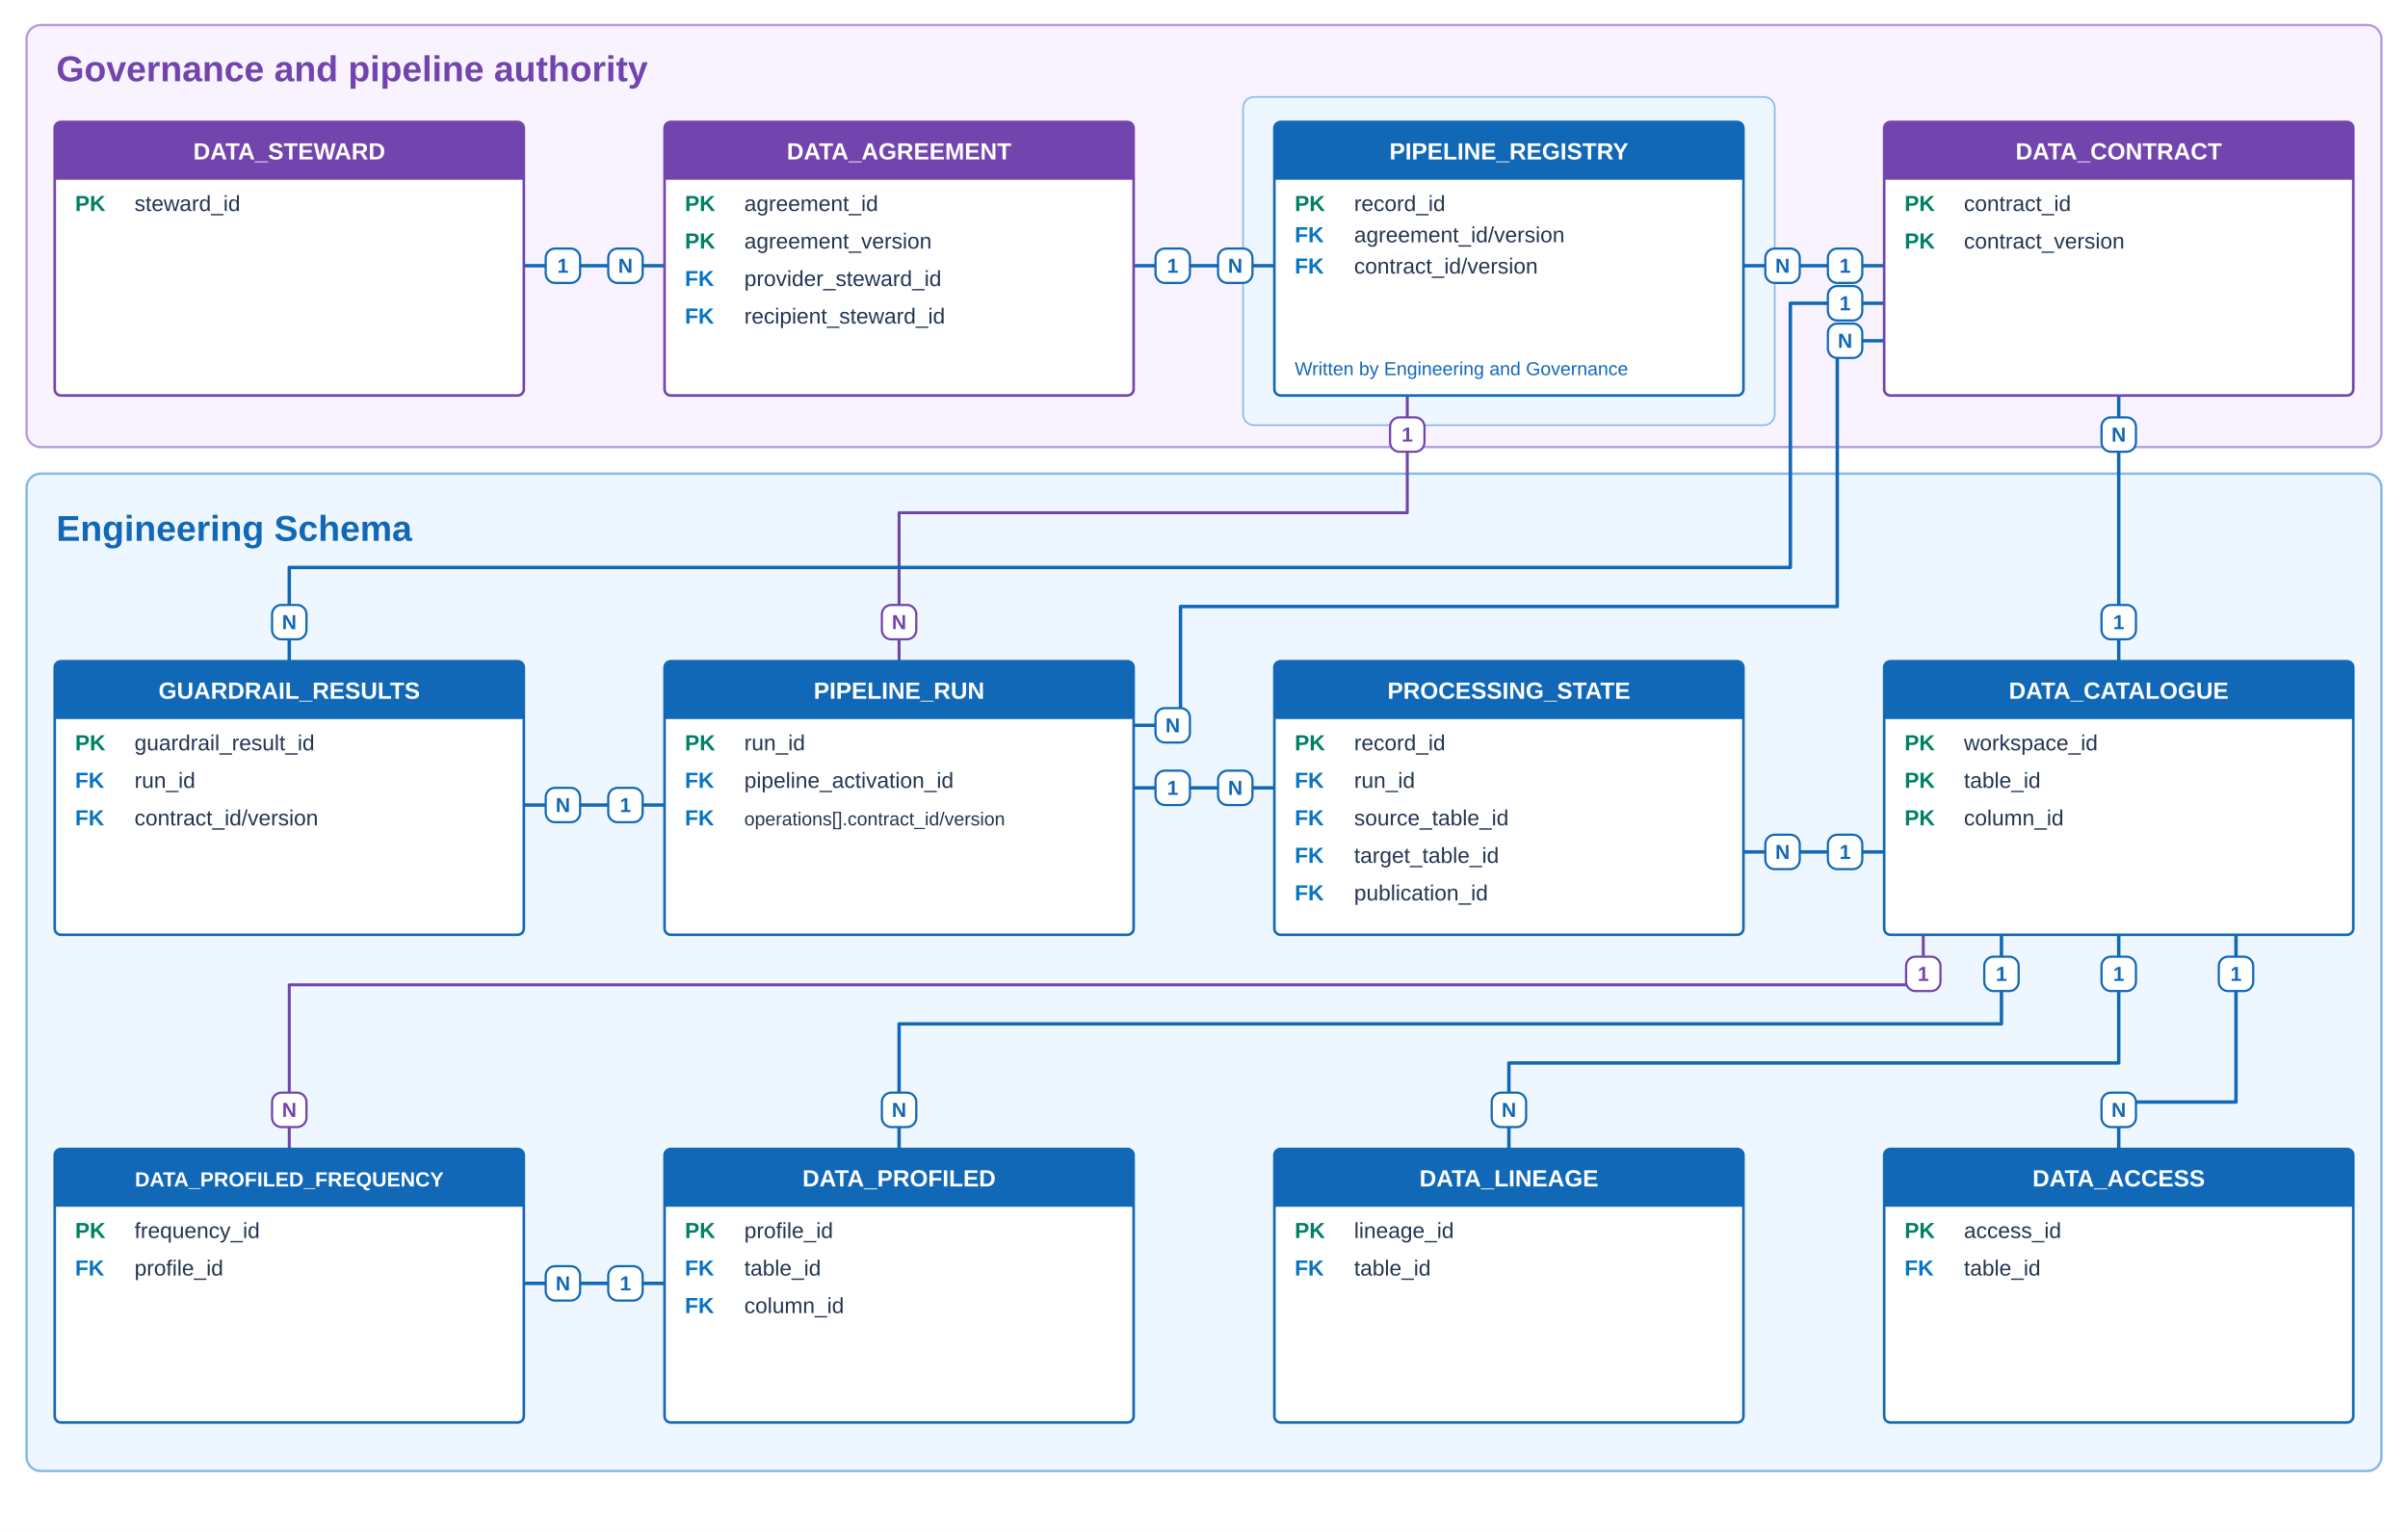
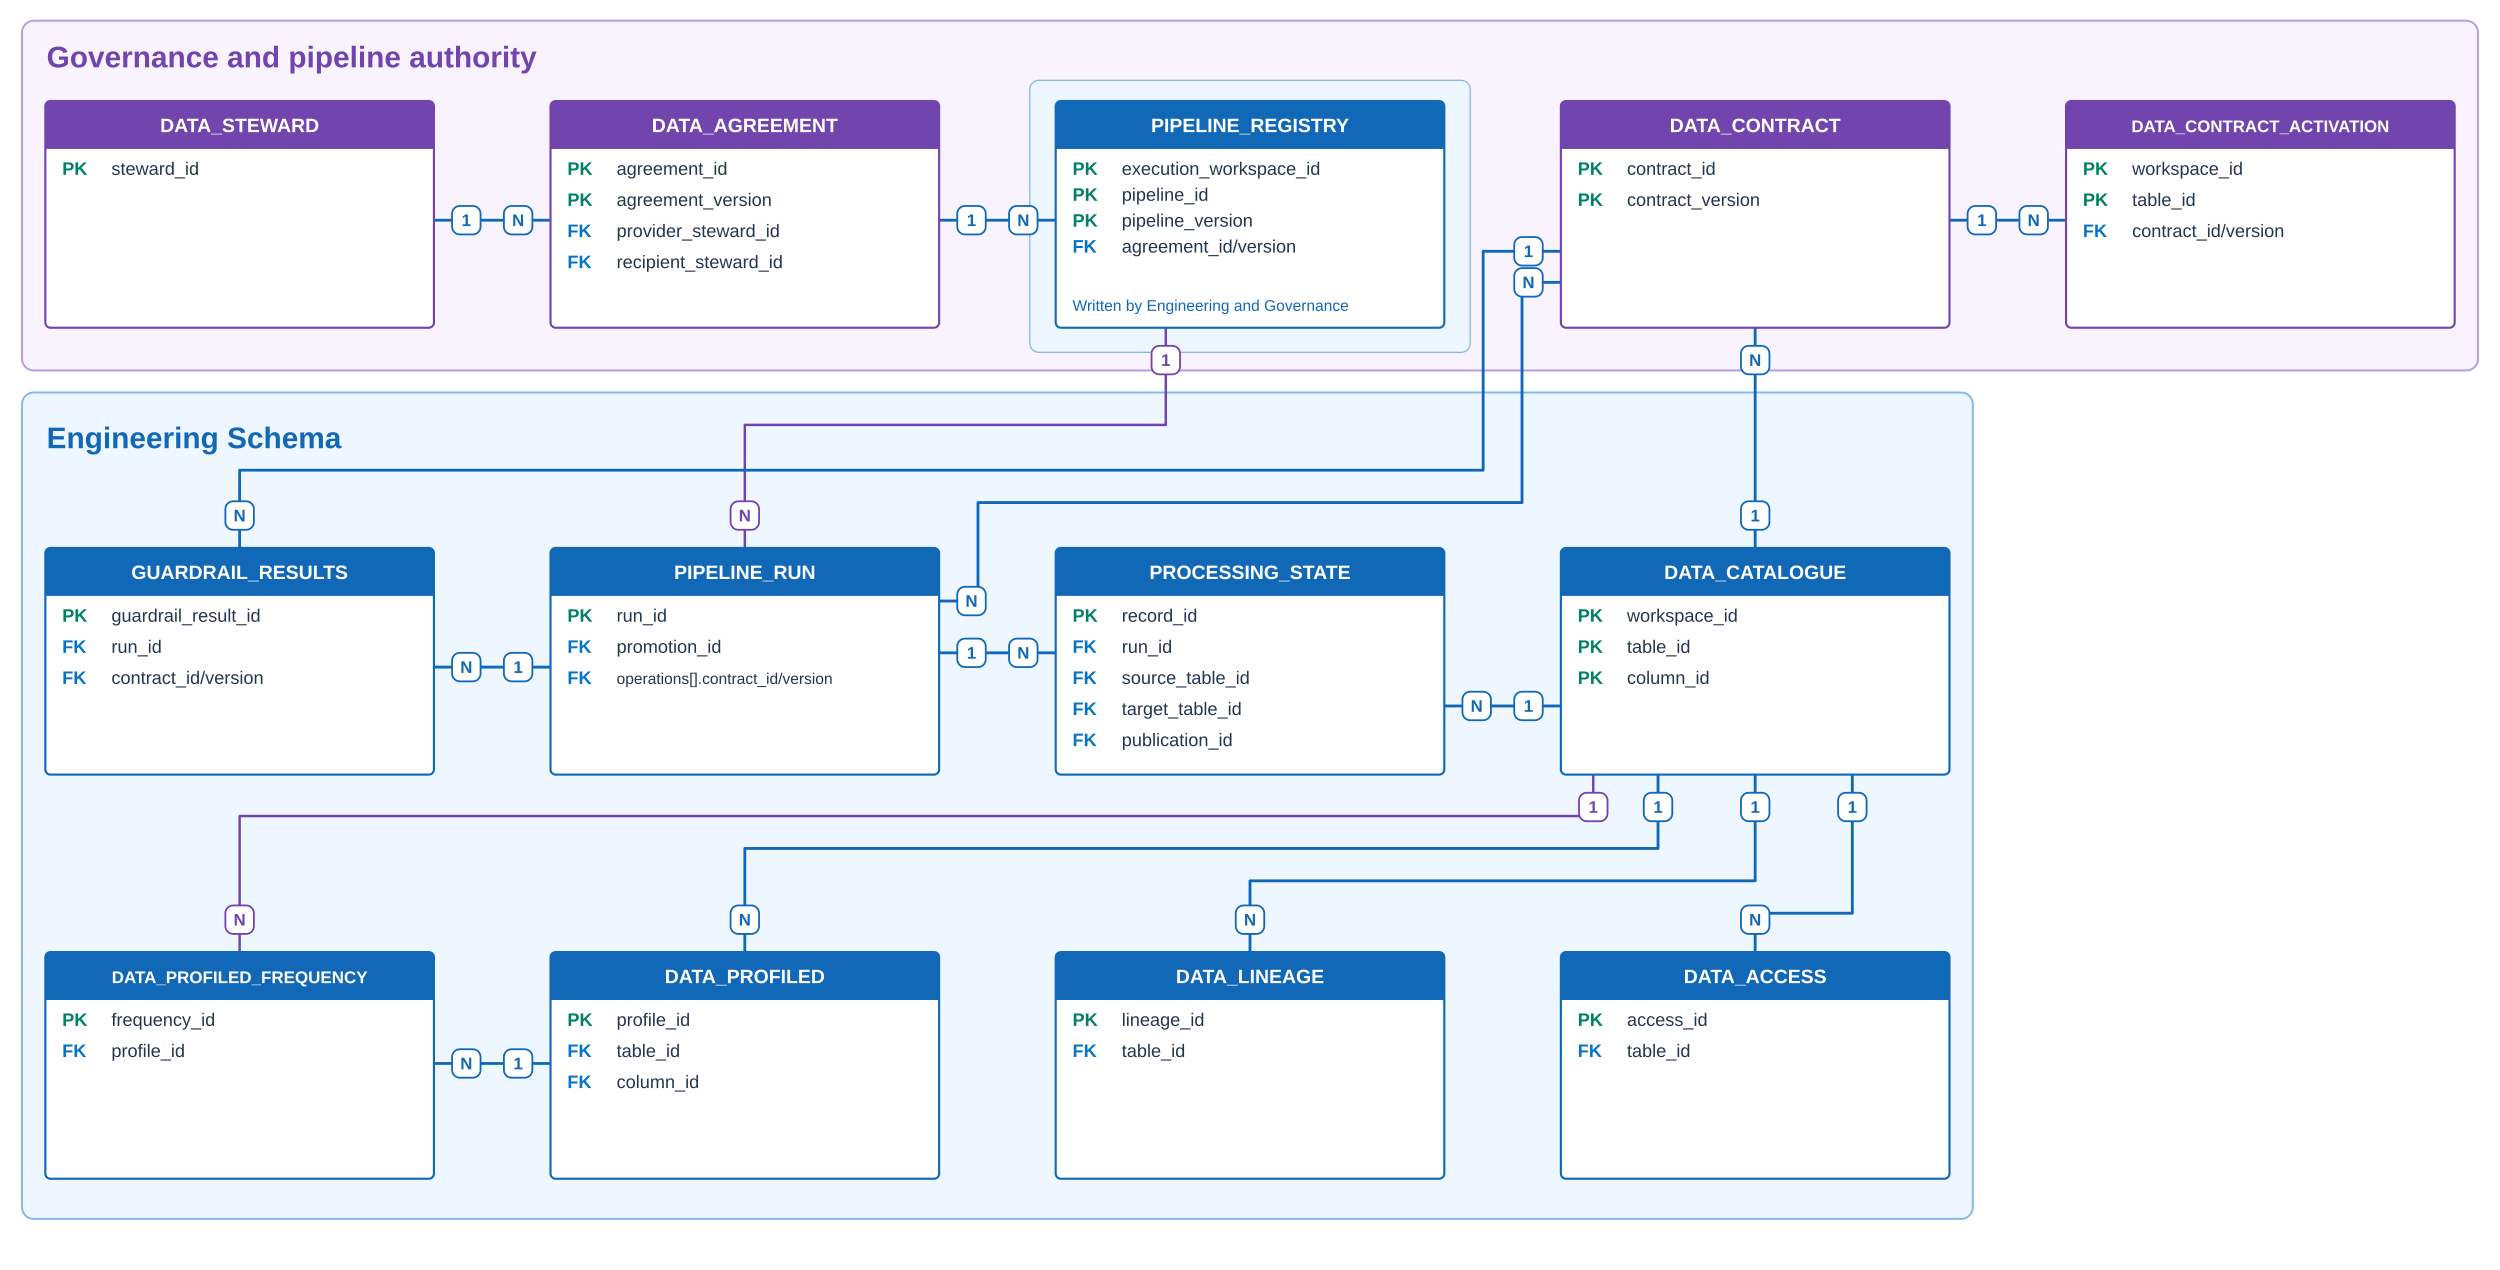
- <svg xmlns="http://www.w3.org/2000/svg" xmlns:xlink="http://www.w3.org/1999/xlink" width="1540" height="980" viewBox="0 0 1540 980" role="img" aria-label="FabricOps metadata relationship diagram">
-   <rect width="1540" height="980" fill="#FFFFFF" />
-   <rect x="17" y="16" width="1506" height="270" rx="9" fill="#F8F3FE" stroke="#B69CE2" stroke-width="1.5" />
+ <svg xmlns="http://www.w3.org/2000/svg" xmlns:xlink="http://www.w3.org/1999/xlink" width="1930" height="980" viewBox="0 0 1930 980" role="img" aria-label="FabricOps metadata relationship diagram">
+   <rect width="1930" height="980" fill="#FFFFFF" />
+   <rect x="17" y="16" width="1896" height="270" rx="9" fill="#F8F3FE" stroke="#B69CE2" stroke-width="1.5" />
  <rect x="17" y="303" width="1506" height="638" rx="9" fill="#EEF7FF" stroke="#83B8EA" stroke-width="1.5" />
  <text x="36" y="52" font-size="23" font-family="Arial, sans-serif" font-weight="700" fill="#7144AE">Governance and pipeline authority</text>
  <text x="36" y="346" font-size="23" font-family="Arial, sans-serif" font-weight="700" fill="#1168B6">Engineering Schema</text>
  <rect x="795" y="62" width="340" height="210" rx="7" fill="#EEF7FF" stroke="#83B8EA" />
  <g id="metadata-er-relationships" aria-label="Metadata table relationships">
    <g class="metadata-er-relationship" data-from="DATA_STEWARD" data-to="DATA_AGREEMENT" data-cardinality="1-N" data-kind="physical">
      <path d="M335 170H425" fill="none" stroke="#1168B6" stroke-width="2.2" stroke-linecap="round" stroke-linejoin="round" />
      <rect x="349" y="159" width="22" height="22" rx="6" fill="#FFFFFF" stroke="#1168B6" stroke-width="1.4" />
      <text x="360" y="174.5" text-anchor="middle" font-size="13" font-weight="700" font-family="Arial, sans-serif" fill="#1168B6">1</text>
      <rect x="389" y="159" width="22" height="22" rx="6" fill="#FFFFFF" stroke="#1168B6" stroke-width="1.4" />
      <text x="400" y="174.5" text-anchor="middle" font-size="13" font-weight="700" font-family="Arial, sans-serif" fill="#1168B6">N</text>
    </g>
    <g class="metadata-er-relationship" data-from="DATA_AGREEMENT" data-to="PIPELINE_REGISTRY" data-cardinality="1-N" data-kind="physical">
      <path d="M725 170H815" fill="none" stroke="#1168B6" stroke-width="2.2" stroke-linecap="round" stroke-linejoin="round" />
      <rect x="739" y="159" width="22" height="22" rx="6" fill="#FFFFFF" stroke="#1168B6" stroke-width="1.4" />
      <text x="750" y="174.5" text-anchor="middle" font-size="13" font-weight="700" font-family="Arial, sans-serif" fill="#1168B6">1</text>
      <rect x="779" y="159" width="22" height="22" rx="6" fill="#FFFFFF" stroke="#1168B6" stroke-width="1.4" />
      <text x="790" y="174.5" text-anchor="middle" font-size="13" font-weight="700" font-family="Arial, sans-serif" fill="#1168B6">N</text>
    </g>
-     <g class="metadata-er-relationship" data-from="PIPELINE_REGISTRY" data-to="DATA_CONTRACT" data-cardinality="N-1" data-kind="physical">
-       <path d="M1115 170H1205" fill="none" stroke="#1168B6" stroke-width="2.2" stroke-linecap="round" stroke-linejoin="round" />
-       <rect x="1129" y="159" width="22" height="22" rx="6" fill="#FFFFFF" stroke="#1168B6" stroke-width="1.4" />
-       <text x="1140" y="174.5" text-anchor="middle" font-size="13" font-weight="700" font-family="Arial, sans-serif" fill="#1168B6">N</text>
-       <rect x="1169" y="159" width="22" height="22" rx="6" fill="#FFFFFF" stroke="#1168B6" stroke-width="1.4" />
-       <text x="1180" y="174.5" text-anchor="middle" font-size="13" font-weight="700" font-family="Arial, sans-serif" fill="#1168B6">1</text>
+     <g class="metadata-er-relationship" data-from="DATA_CONTRACT_ACTIVATION" data-to="DATA_CONTRACT" data-cardinality="N-1" data-kind="physical">
+       <path d="M1595 170H1505" fill="none" stroke="#1168B6" stroke-width="2.2" stroke-linecap="round" stroke-linejoin="round" />
+       <rect x="1559" y="159" width="22" height="22" rx="6" fill="#FFFFFF" stroke="#1168B6" stroke-width="1.4" />
+       <text x="1570" y="174.5" text-anchor="middle" font-size="13" font-weight="700" font-family="Arial, sans-serif" fill="#1168B6">N</text>
+       <rect x="1519" y="159" width="22" height="22" rx="6" fill="#FFFFFF" stroke="#1168B6" stroke-width="1.4" />
+       <text x="1530" y="174.5" text-anchor="middle" font-size="13" font-weight="700" font-family="Arial, sans-serif" fill="#1168B6">1</text>
    </g>
    <g class="metadata-er-relationship" data-from="PIPELINE_RUN" data-to="DATA_CONTRACT" data-cardinality="N-N" data-kind="nested">
      <path d="M725 464H755V388H1175V218H1205" fill="none" stroke="#1168B6" stroke-width="2.2" stroke-linecap="round" stroke-linejoin="round" />
      <rect x="739" y="453" width="22" height="22" rx="6" fill="#FFFFFF" stroke="#1168B6" stroke-width="1.4" />
      <text x="750" y="468.5" text-anchor="middle" font-size="13" font-weight="700" font-family="Arial, sans-serif" fill="#1168B6">N</text>
      <rect x="1169" y="207" width="22" height="22" rx="6" fill="#FFFFFF" stroke="#1168B6" stroke-width="1.4" />
      <text x="1180" y="222.5" text-anchor="middle" font-size="13" font-weight="700" font-family="Arial, sans-serif" fill="#1168B6">N</text>
    </g>
    <g class="metadata-er-relationship" data-from="PIPELINE_REGISTRY" data-to="PIPELINE_RUN" data-cardinality="1-N" data-kind="logical">
      <path d="M900 253V328H575V423" fill="none" stroke="#7144AE" stroke-width="1.9" stroke-linecap="round" stroke-linejoin="round" />
      <rect x="889" y="267" width="22" height="22" rx="6" fill="#FFFFFF" stroke="#7144AE" stroke-width="1.4" />
      <text x="900" y="282.5" text-anchor="middle" font-size="13" font-weight="700" font-family="Arial, sans-serif" fill="#7144AE">1</text>
      <rect x="564" y="387" width="22" height="22" rx="6" fill="#FFFFFF" stroke="#7144AE" stroke-width="1.4" />
      <text x="575" y="402.5" text-anchor="middle" font-size="13" font-weight="700" font-family="Arial, sans-serif" fill="#7144AE">N</text>
    </g>
    <g class="metadata-er-relationship" data-from="DATA_CATALOGUE" data-to="DATA_CONTRACT" data-cardinality="1-N" data-kind="physical">
      <path d="M1355 423V253" fill="none" stroke="#1168B6" stroke-width="2.2" stroke-linecap="round" stroke-linejoin="round" />
      <rect x="1344" y="387" width="22" height="22" rx="6" fill="#FFFFFF" stroke="#1168B6" stroke-width="1.4" />
      <text x="1355" y="402.5" text-anchor="middle" font-size="13" font-weight="700" font-family="Arial, sans-serif" fill="#1168B6">1</text>
      <rect x="1344" y="267" width="22" height="22" rx="6" fill="#FFFFFF" stroke="#1168B6" stroke-width="1.4" />
      <text x="1355" y="282.5" text-anchor="middle" font-size="13" font-weight="700" font-family="Arial, sans-serif" fill="#1168B6">N</text>
    </g>
    <g class="metadata-er-relationship" data-from="PIPELINE_RUN" data-to="GUARDRAIL_RESULTS" data-cardinality="1-N" data-kind="physical">
      <path d="M425 515H335" fill="none" stroke="#1168B6" stroke-width="2.2" stroke-linecap="round" stroke-linejoin="round" />
      <rect x="389" y="504" width="22" height="22" rx="6" fill="#FFFFFF" stroke="#1168B6" stroke-width="1.4" />
      <text x="400" y="519.5" text-anchor="middle" font-size="13" font-weight="700" font-family="Arial, sans-serif" fill="#1168B6">1</text>
      <rect x="349" y="504" width="22" height="22" rx="6" fill="#FFFFFF" stroke="#1168B6" stroke-width="1.4" />
      <text x="360" y="519.5" text-anchor="middle" font-size="13" font-weight="700" font-family="Arial, sans-serif" fill="#1168B6">N</text>
    </g>
    <g class="metadata-er-relationship" data-from="PIPELINE_RUN" data-to="PROCESSING_STATE" data-cardinality="1-N" data-kind="physical">
      <path d="M725 504H815" fill="none" stroke="#1168B6" stroke-width="2.2" stroke-linecap="round" stroke-linejoin="round" />
      <rect x="739" y="493" width="22" height="22" rx="6" fill="#FFFFFF" stroke="#1168B6" stroke-width="1.4" />
      <text x="750" y="508.5" text-anchor="middle" font-size="13" font-weight="700" font-family="Arial, sans-serif" fill="#1168B6">1</text>
      <rect x="779" y="493" width="22" height="22" rx="6" fill="#FFFFFF" stroke="#1168B6" stroke-width="1.4" />
      <text x="790" y="508.5" text-anchor="middle" font-size="13" font-weight="700" font-family="Arial, sans-serif" fill="#1168B6">N</text>
    </g>
    <g class="metadata-er-relationship" data-from="DATA_CATALOGUE" data-to="PROCESSING_STATE" data-cardinality="1-N" data-kind="physical">
      <path d="M1205 545H1115" fill="none" stroke="#1168B6" stroke-width="2.2" stroke-linecap="round" stroke-linejoin="round" />
      <rect x="1169" y="534" width="22" height="22" rx="6" fill="#FFFFFF" stroke="#1168B6" stroke-width="1.4" />
      <text x="1180" y="549.5" text-anchor="middle" font-size="13" font-weight="700" font-family="Arial, sans-serif" fill="#1168B6">1</text>
      <rect x="1129" y="534" width="22" height="22" rx="6" fill="#FFFFFF" stroke="#1168B6" stroke-width="1.4" />
      <text x="1140" y="549.5" text-anchor="middle" font-size="13" font-weight="700" font-family="Arial, sans-serif" fill="#1168B6">N</text>
    </g>
    <g class="metadata-er-relationship" data-from="DATA_CATALOGUE" data-to="DATA_PROFILED" data-cardinality="1-N" data-kind="physical">
      <path d="M1280 598V655H575V735" fill="none" stroke="#1168B6" stroke-width="2.2" stroke-linecap="round" stroke-linejoin="round" />
      <rect x="1269" y="612" width="22" height="22" rx="6" fill="#FFFFFF" stroke="#1168B6" stroke-width="1.4" />
      <text x="1280" y="627.5" text-anchor="middle" font-size="13" font-weight="700" font-family="Arial, sans-serif" fill="#1168B6">1</text>
      <rect x="564" y="699" width="22" height="22" rx="6" fill="#FFFFFF" stroke="#1168B6" stroke-width="1.4" />
      <text x="575" y="714.5" text-anchor="middle" font-size="13" font-weight="700" font-family="Arial, sans-serif" fill="#1168B6">N</text>
    </g>
    <g class="metadata-er-relationship" data-from="DATA_CATALOGUE" data-to="DATA_PROFILED_FREQUENCY" data-cardinality="1-N" data-kind="logical">
      <path d="M1230 598V630H185V735" fill="none" stroke="#7144AE" stroke-width="1.9" stroke-linecap="round" stroke-linejoin="round" />
      <rect x="1219" y="612" width="22" height="22" rx="6" fill="#FFFFFF" stroke="#7144AE" stroke-width="1.4" />
      <text x="1230" y="627.5" text-anchor="middle" font-size="13" font-weight="700" font-family="Arial, sans-serif" fill="#7144AE">1</text>
      <rect x="174" y="699" width="22" height="22" rx="6" fill="#FFFFFF" stroke="#7144AE" stroke-width="1.4" />
      <text x="185" y="714.5" text-anchor="middle" font-size="13" font-weight="700" font-family="Arial, sans-serif" fill="#7144AE">N</text>
    </g>
    <g class="metadata-er-relationship" data-from="DATA_CATALOGUE" data-to="DATA_LINEAGE" data-cardinality="1-N" data-kind="physical">
      <path d="M1355 598V680H965V735" fill="none" stroke="#1168B6" stroke-width="2.2" stroke-linecap="round" stroke-linejoin="round" />
      <rect x="1344" y="612" width="22" height="22" rx="6" fill="#FFFFFF" stroke="#1168B6" stroke-width="1.4" />
      <text x="1355" y="627.5" text-anchor="middle" font-size="13" font-weight="700" font-family="Arial, sans-serif" fill="#1168B6">1</text>
      <rect x="954" y="699" width="22" height="22" rx="6" fill="#FFFFFF" stroke="#1168B6" stroke-width="1.4" />
      <text x="965" y="714.5" text-anchor="middle" font-size="13" font-weight="700" font-family="Arial, sans-serif" fill="#1168B6">N</text>
    </g>
    <g class="metadata-er-relationship" data-from="DATA_CATALOGUE" data-to="DATA_ACCESS" data-cardinality="1-N" data-kind="physical">
      <path d="M1430 598V705H1355V735" fill="none" stroke="#1168B6" stroke-width="2.2" stroke-linecap="round" stroke-linejoin="round" />
      <rect x="1419" y="612" width="22" height="22" rx="6" fill="#FFFFFF" stroke="#1168B6" stroke-width="1.4" />
      <text x="1430" y="627.5" text-anchor="middle" font-size="13" font-weight="700" font-family="Arial, sans-serif" fill="#1168B6">1</text>
      <rect x="1344" y="699" width="22" height="22" rx="6" fill="#FFFFFF" stroke="#1168B6" stroke-width="1.4" />
      <text x="1355" y="714.5" text-anchor="middle" font-size="13" font-weight="700" font-family="Arial, sans-serif" fill="#1168B6">N</text>
    </g>
    <g class="metadata-er-relationship" data-from="DATA_PROFILED" data-to="DATA_PROFILED_FREQUENCY" data-cardinality="1-N" data-kind="physical">
      <path d="M425 821H335" fill="none" stroke="#1168B6" stroke-width="2.2" stroke-linecap="round" stroke-linejoin="round" />
      <rect x="389" y="810" width="22" height="22" rx="6" fill="#FFFFFF" stroke="#1168B6" stroke-width="1.4" />
      <text x="400" y="825.5" text-anchor="middle" font-size="13" font-weight="700" font-family="Arial, sans-serif" fill="#1168B6">1</text>
      <rect x="349" y="810" width="22" height="22" rx="6" fill="#FFFFFF" stroke="#1168B6" stroke-width="1.4" />
      <text x="360" y="825.5" text-anchor="middle" font-size="13" font-weight="700" font-family="Arial, sans-serif" fill="#1168B6">N</text>
    </g>
    <g class="metadata-er-relationship" data-from="DATA_CONTRACT" data-to="GUARDRAIL_RESULTS" data-cardinality="1-N" data-kind="physical">
      <path d="M1205 194H1145V363H185V423" fill="none" stroke="#1168B6" stroke-width="2.2" stroke-linecap="round" stroke-linejoin="round" />
      <rect x="1169" y="183" width="22" height="22" rx="6" fill="#FFFFFF" stroke="#1168B6" stroke-width="1.4" />
      <text x="1180" y="198.5" text-anchor="middle" font-size="13" font-weight="700" font-family="Arial, sans-serif" fill="#1168B6">1</text>
      <rect x="174" y="387" width="22" height="22" rx="6" fill="#FFFFFF" stroke="#1168B6" stroke-width="1.4" />
      <text x="185" y="402.5" text-anchor="middle" font-size="13" font-weight="700" font-family="Arial, sans-serif" fill="#1168B6">N</text>
    </g>
  </g>
  <a xlink:href="https://voycepeh.github.io/FabricOps-Starter-Kit/reference/metadata/metadata_data_steward/" target="_blank">
    <rect x="35" y="78" width="300" height="175" rx="4" fill="white" stroke="#7144AE" stroke-width="1.65" />
    <path d="M39 78H331Q335 78 335 82V115H35V82Q35 78 39 78Z" fill="#7144AE" />
    <text x="185.0" y="102" text-anchor="middle" font-size="15" font-weight="700" font-family="Arial, sans-serif" fill="white">DATA_STEWARD</text>
    <text x="48" y="135" fill="#008064" font-weight="700" font-size="14" font-family="Arial, sans-serif">PK</text>
    <text x="86" y="135" fill="#243550" font-size="14" font-family="Arial, sans-serif">steward_id</text>
  </a>
  <a xlink:href="https://voycepeh.github.io/FabricOps-Starter-Kit/reference/metadata/metadata_data_agreement/" target="_blank">
    <rect x="425" y="78" width="300" height="175" rx="4" fill="white" stroke="#7144AE" stroke-width="1.65" />
    <path d="M429 78H721Q725 78 725 82V115H425V82Q425 78 429 78Z" fill="#7144AE" />
    <text x="575.0" y="102" text-anchor="middle" font-size="15" font-weight="700" font-family="Arial, sans-serif" fill="white">DATA_AGREEMENT</text>
    <text x="438" y="135" fill="#008064" font-weight="700" font-size="14" font-family="Arial, sans-serif">PK</text>
    <text x="476" y="135" fill="#243550" font-size="14" font-family="Arial, sans-serif">agreement_id</text>
    <text x="438" y="159" fill="#008064" font-weight="700" font-size="14" font-family="Arial, sans-serif">PK</text>
    <text x="476" y="159" fill="#243550" font-size="14" font-family="Arial, sans-serif">agreement_version</text>
    <text x="438" y="183" fill="#0574C5" font-weight="700" font-size="14" font-family="Arial, sans-serif">FK</text>
    <text x="476" y="183" fill="#243550" font-size="14" font-family="Arial, sans-serif">provider_steward_id</text>
    <text x="438" y="207" fill="#0574C5" font-weight="700" font-size="14" font-family="Arial, sans-serif">FK</text>
    <text x="476" y="207" fill="#243550" font-size="14" font-family="Arial, sans-serif">recipient_steward_id</text>
  </a>
  <a xlink:href="https://voycepeh.github.io/FabricOps-Starter-Kit/reference/metadata/metadata_pipeline_registry/" target="_blank">
    <rect x="815" y="78" width="300" height="175" rx="4" fill="white" stroke="#1168B6" stroke-width="1.65" />
    <path d="M819 78H1111Q1115 78 1115 82V115H815V82Q815 78 819 78Z" fill="#1168B6" />
    <text x="965.0" y="102" text-anchor="middle" font-size="15" font-weight="700" font-family="Arial, sans-serif" fill="white">PIPELINE_REGISTRY</text>
    <text x="828" y="135" fill="#008064" font-weight="700" font-size="14" font-family="Arial, sans-serif">PK</text>
-     <text x="866" y="135" fill="#243550" font-size="14" font-family="Arial, sans-serif">record_id</text>
-     <text x="828" y="155" fill="#0574C5" font-weight="700" font-size="14" font-family="Arial, sans-serif">FK</text>
-     <text x="866" y="155" fill="#243550" font-size="14" font-family="Arial, sans-serif">agreement_id/version</text>
-     <text x="828" y="175" fill="#0574C5" font-weight="700" font-size="14" font-family="Arial, sans-serif">FK</text>
-     <text x="866" y="175" fill="#243550" font-size="14" font-family="Arial, sans-serif">contract_id/version</text>
+     <text x="866" y="135" fill="#243550" font-size="14" font-family="Arial, sans-serif">execution_workspace_id</text>
+     <text x="828" y="155" fill="#008064" font-weight="700" font-size="14" font-family="Arial, sans-serif">PK</text>
+     <text x="866" y="155" fill="#243550" font-size="14" font-family="Arial, sans-serif">pipeline_id</text>
+     <text x="828" y="175" fill="#008064" font-weight="700" font-size="14" font-family="Arial, sans-serif">PK</text>
+     <text x="866" y="175" fill="#243550" font-size="14" font-family="Arial, sans-serif">pipeline_version</text>
+     <text x="828" y="195" fill="#0574C5" font-weight="700" font-size="14" font-family="Arial, sans-serif">FK</text>
+     <text x="866" y="195" fill="#243550" font-size="14" font-family="Arial, sans-serif">agreement_id/version</text>
    <text x="828" y="240" fill="#1168B6" font-size="12" font-family="Arial, sans-serif">Written by Engineering and Governance</text>
  </a>
  <a xlink:href="https://voycepeh.github.io/FabricOps-Starter-Kit/reference/metadata/metadata_data_contract/" target="_blank">
    <rect x="1205" y="78" width="300" height="175" rx="4" fill="white" stroke="#7144AE" stroke-width="1.65" />
    <path d="M1209 78H1501Q1505 78 1505 82V115H1205V82Q1205 78 1209 78Z" fill="#7144AE" />
    <text x="1355.0" y="102" text-anchor="middle" font-size="15" font-weight="700" font-family="Arial, sans-serif" fill="white">DATA_CONTRACT</text>
    <text x="1218" y="135" fill="#008064" font-weight="700" font-size="14" font-family="Arial, sans-serif">PK</text>
    <text x="1256" y="135" fill="#243550" font-size="14" font-family="Arial, sans-serif">contract_id</text>
    <text x="1218" y="159" fill="#008064" font-weight="700" font-size="14" font-family="Arial, sans-serif">PK</text>
    <text x="1256" y="159" fill="#243550" font-size="14" font-family="Arial, sans-serif">contract_version</text>
  </a>
  <a xlink:href="https://voycepeh.github.io/FabricOps-Starter-Kit/reference/metadata/metadata_guardrail_results/" target="_blank">
    <rect x="35" y="423" width="300" height="175" rx="4" fill="white" stroke="#1168B6" stroke-width="1.65" />
    <path d="M39 423H331Q335 423 335 427V460H35V427Q35 423 39 423Z" fill="#1168B6" />
    <text x="185.0" y="447" text-anchor="middle" font-size="15" font-weight="700" font-family="Arial, sans-serif" fill="white">GUARDRAIL_RESULTS</text>
    <text x="48" y="480" fill="#008064" font-weight="700" font-size="14" font-family="Arial, sans-serif">PK</text>
    <text x="86" y="480" fill="#243550" font-size="14" font-family="Arial, sans-serif">guardrail_result_id</text>
    <text x="48" y="504" fill="#0574C5" font-weight="700" font-size="14" font-family="Arial, sans-serif">FK</text>
    <text x="86" y="504" fill="#243550" font-size="14" font-family="Arial, sans-serif">run_id</text>
    <text x="48" y="528" fill="#0574C5" font-weight="700" font-size="14" font-family="Arial, sans-serif">FK</text>
    <text x="86" y="528" fill="#243550" font-size="14" font-family="Arial, sans-serif">contract_id/version</text>
  </a>
  <a xlink:href="https://voycepeh.github.io/FabricOps-Starter-Kit/reference/metadata/metadata_pipeline_run/" target="_blank">
    <rect x="425" y="423" width="300" height="175" rx="4" fill="white" stroke="#1168B6" stroke-width="1.65" />
    <path d="M429 423H721Q725 423 725 427V460H425V427Q425 423 429 423Z" fill="#1168B6" />
    <text x="575.0" y="447" text-anchor="middle" font-size="15" font-weight="700" font-family="Arial, sans-serif" fill="white">PIPELINE_RUN</text>
    <text x="438" y="480" fill="#008064" font-weight="700" font-size="14" font-family="Arial, sans-serif">PK</text>
    <text x="476" y="480" fill="#243550" font-size="14" font-family="Arial, sans-serif">run_id</text>
    <text x="438" y="504" fill="#0574C5" font-weight="700" font-size="14" font-family="Arial, sans-serif">FK</text>
-     <text x="476" y="504" fill="#243550" font-size="14" font-family="Arial, sans-serif">pipeline_activation_id</text>
+     <text x="476" y="504" fill="#243550" font-size="14" font-family="Arial, sans-serif">promotion_id</text>
    <text x="438" y="528" fill="#0574C5" font-weight="700" font-size="14" font-family="Arial, sans-serif">FK</text>
    <text x="476" y="528" fill="#243550" font-size="12" font-family="Arial, sans-serif">operations[].contract_id/version</text>
  </a>
  <a xlink:href="https://voycepeh.github.io/FabricOps-Starter-Kit/reference/metadata/metadata_processing_state/" target="_blank">
    <rect x="815" y="423" width="300" height="175" rx="4" fill="white" stroke="#1168B6" stroke-width="1.65" />
    <path d="M819 423H1111Q1115 423 1115 427V460H815V427Q815 423 819 423Z" fill="#1168B6" />
    <text x="965.0" y="447" text-anchor="middle" font-size="15" font-weight="700" font-family="Arial, sans-serif" fill="white">PROCESSING_STATE</text>
    <text x="828" y="480" fill="#008064" font-weight="700" font-size="14" font-family="Arial, sans-serif">PK</text>
    <text x="866" y="480" fill="#243550" font-size="14" font-family="Arial, sans-serif">record_id</text>
    <text x="828" y="504" fill="#0574C5" font-weight="700" font-size="14" font-family="Arial, sans-serif">FK</text>
    <text x="866" y="504" fill="#243550" font-size="14" font-family="Arial, sans-serif">run_id</text>
    <text x="828" y="528" fill="#0574C5" font-weight="700" font-size="14" font-family="Arial, sans-serif">FK</text>
    <text x="866" y="528" fill="#243550" font-size="14" font-family="Arial, sans-serif">source_table_id</text>
    <text x="828" y="552" fill="#0574C5" font-weight="700" font-size="14" font-family="Arial, sans-serif">FK</text>
    <text x="866" y="552" fill="#243550" font-size="14" font-family="Arial, sans-serif">target_table_id</text>
    <text x="828" y="576" fill="#0574C5" font-weight="700" font-size="14" font-family="Arial, sans-serif">FK</text>
    <text x="866" y="576" fill="#243550" font-size="14" font-family="Arial, sans-serif">publication_id</text>
  </a>
  <a xlink:href="https://voycepeh.github.io/FabricOps-Starter-Kit/reference/metadata/metadata_data_catalogue/" target="_blank">
    <rect x="1205" y="423" width="300" height="175" rx="4" fill="white" stroke="#1168B6" stroke-width="1.65" />
    <path d="M1209 423H1501Q1505 423 1505 427V460H1205V427Q1205 423 1209 423Z" fill="#1168B6" />
    <text x="1355.0" y="447" text-anchor="middle" font-size="15" font-weight="700" font-family="Arial, sans-serif" fill="white">DATA_CATALOGUE</text>
    <text x="1218" y="480" fill="#008064" font-weight="700" font-size="14" font-family="Arial, sans-serif">PK</text>
    <text x="1256" y="480" fill="#243550" font-size="14" font-family="Arial, sans-serif">workspace_id</text>
    <text x="1218" y="504" fill="#008064" font-weight="700" font-size="14" font-family="Arial, sans-serif">PK</text>
    <text x="1256" y="504" fill="#243550" font-size="14" font-family="Arial, sans-serif">table_id</text>
    <text x="1218" y="528" fill="#008064" font-weight="700" font-size="14" font-family="Arial, sans-serif">PK</text>
    <text x="1256" y="528" fill="#243550" font-size="14" font-family="Arial, sans-serif">column_id</text>
  </a>
  <a xlink:href="https://voycepeh.github.io/FabricOps-Starter-Kit/reference/metadata/metadata_data_profiled_frequency/" target="_blank" transform="translate(0 -80)">
    <rect x="35" y="815" width="300" height="175" rx="4" fill="white" stroke="#1168B6" stroke-width="1.65" />
    <path d="M39 815H331Q335 815 335 819V852H35V819Q35 815 39 815Z" fill="#1168B6" />
    <text x="185.0" y="839" text-anchor="middle" font-size="13.1" font-weight="700" font-family="Arial, sans-serif" fill="white">DATA_PROFILED_FREQUENCY</text>
    <text x="48" y="872" fill="#008064" font-weight="700" font-size="14" font-family="Arial, sans-serif">PK</text>
    <text x="86" y="872" fill="#243550" font-size="14" font-family="Arial, sans-serif">frequency_id</text>
    <text x="48" y="896" fill="#0574C5" font-weight="700" font-size="14" font-family="Arial, sans-serif">FK</text>
    <text x="86" y="896" fill="#243550" font-size="14" font-family="Arial, sans-serif">profile_id</text>
  </a>
  <a xlink:href="https://voycepeh.github.io/FabricOps-Starter-Kit/reference/metadata/metadata_data_profiled/" target="_blank" transform="translate(0 -80)">
    <rect x="425" y="815" width="300" height="175" rx="4" fill="white" stroke="#1168B6" stroke-width="1.65" />
    <path d="M429 815H721Q725 815 725 819V852H425V819Q425 815 429 815Z" fill="#1168B6" />
    <text x="575.0" y="839" text-anchor="middle" font-size="15" font-weight="700" font-family="Arial, sans-serif" fill="white">DATA_PROFILED</text>
    <text x="438" y="872" fill="#008064" font-weight="700" font-size="14" font-family="Arial, sans-serif">PK</text>
    <text x="476" y="872" fill="#243550" font-size="14" font-family="Arial, sans-serif">profile_id</text>
    <text x="438" y="896" fill="#0574C5" font-weight="700" font-size="14" font-family="Arial, sans-serif">FK</text>
    <text x="476" y="896" fill="#243550" font-size="14" font-family="Arial, sans-serif">table_id</text>
    <text x="438" y="920" fill="#0574C5" font-weight="700" font-size="14" font-family="Arial, sans-serif">FK</text>
    <text x="476" y="920" fill="#243550" font-size="14" font-family="Arial, sans-serif">column_id</text>
  </a>
  <a xlink:href="https://voycepeh.github.io/FabricOps-Starter-Kit/reference/metadata/metadata_data_lineage/" target="_blank" transform="translate(0 -80)">
    <rect x="815" y="815" width="300" height="175" rx="4" fill="white" stroke="#1168B6" stroke-width="1.65" />
    <path d="M819 815H1111Q1115 815 1115 819V852H815V819Q815 815 819 815Z" fill="#1168B6" />
    <text x="965.0" y="839" text-anchor="middle" font-size="15" font-weight="700" font-family="Arial, sans-serif" fill="white">DATA_LINEAGE</text>
    <text x="828" y="872" fill="#008064" font-weight="700" font-size="14" font-family="Arial, sans-serif">PK</text>
    <text x="866" y="872" fill="#243550" font-size="14" font-family="Arial, sans-serif">lineage_id</text>
    <text x="828" y="896" fill="#0574C5" font-weight="700" font-size="14" font-family="Arial, sans-serif">FK</text>
    <text x="866" y="896" fill="#243550" font-size="14" font-family="Arial, sans-serif">table_id</text>
  </a>
  <a xlink:href="https://voycepeh.github.io/FabricOps-Starter-Kit/reference/metadata/metadata_data_access/" target="_blank" transform="translate(0 -80)">
    <rect x="1205" y="815" width="300" height="175" rx="4" fill="white" stroke="#1168B6" stroke-width="1.65" />
    <path d="M1209 815H1501Q1505 815 1505 819V852H1205V819Q1205 815 1209 815Z" fill="#1168B6" />
    <text x="1355.0" y="839" text-anchor="middle" font-size="15" font-weight="700" font-family="Arial, sans-serif" fill="white">DATA_ACCESS</text>
    <text x="1218" y="872" fill="#008064" font-weight="700" font-size="14" font-family="Arial, sans-serif">PK</text>
    <text x="1256" y="872" fill="#243550" font-size="14" font-family="Arial, sans-serif">access_id</text>
    <text x="1218" y="896" fill="#0574C5" font-weight="700" font-size="14" font-family="Arial, sans-serif">FK</text>
    <text x="1256" y="896" fill="#243550" font-size="14" font-family="Arial, sans-serif">table_id</text>
  </a>
+   <a xlink:href="https://voycepeh.github.io/FabricOps-Starter-Kit/reference/metadata/metadata_data_contract_activation/" target="_blank">
+     <rect x="1595" y="78" width="300" height="175" rx="4" fill="white" stroke="#7144AE" stroke-width="1.65" />
+     <path d="M1599 78H1891Q1895 78 1895 82V115H1595V82Q1595 78 1599 78Z" fill="#7144AE" />
+     <text x="1745" y="102" text-anchor="middle" font-size="13" font-weight="700" font-family="Arial, sans-serif" fill="white">DATA_CONTRACT_ACTIVATION</text>
+     <text x="1608" y="135" fill="#008064" font-weight="700" font-size="14" font-family="Arial, sans-serif">PK</text>
+     <text x="1646" y="135" fill="#243550" font-size="14" font-family="Arial, sans-serif">workspace_id</text>
+     <text x="1608" y="159" fill="#008064" font-weight="700" font-size="14" font-family="Arial, sans-serif">PK</text>
+     <text x="1646" y="159" fill="#243550" font-size="14" font-family="Arial, sans-serif">table_id</text>
+     <text x="1608" y="183" fill="#0574C5" font-weight="700" font-size="14" font-family="Arial, sans-serif">FK</text>
+     <text x="1646" y="183" fill="#243550" font-size="14" font-family="Arial, sans-serif">contract_id/version</text>
+   </a>
</svg>
